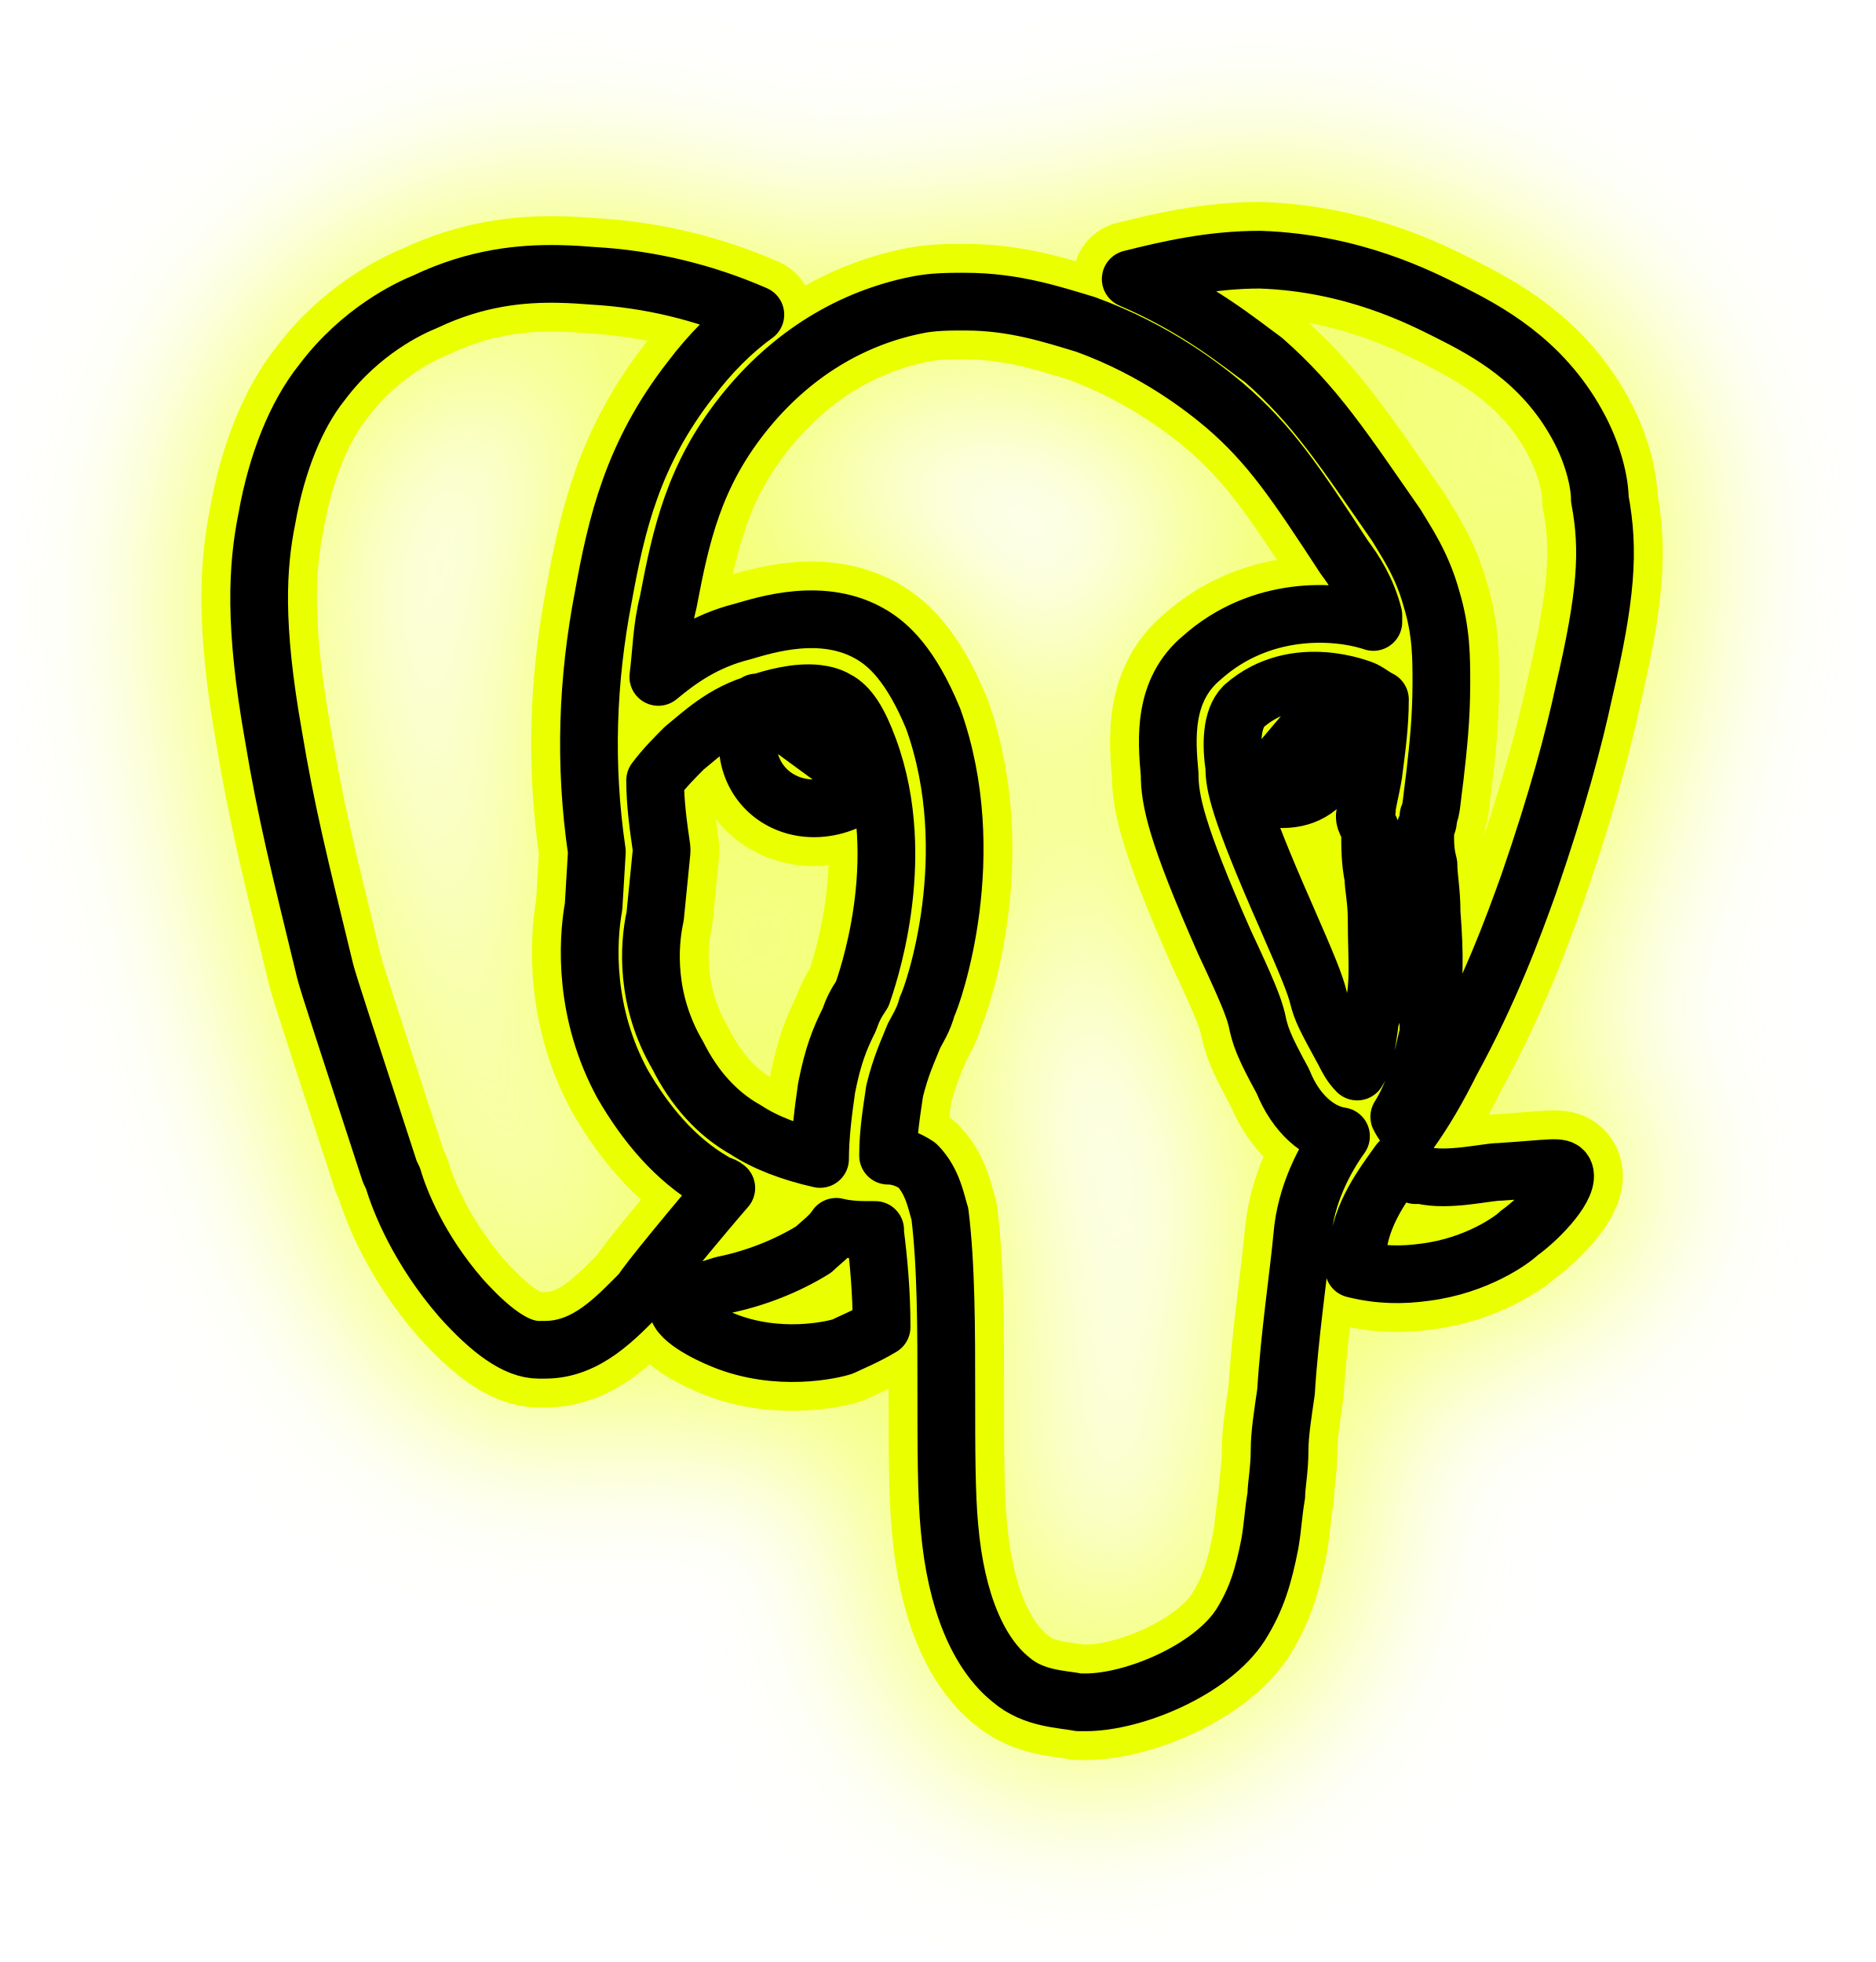
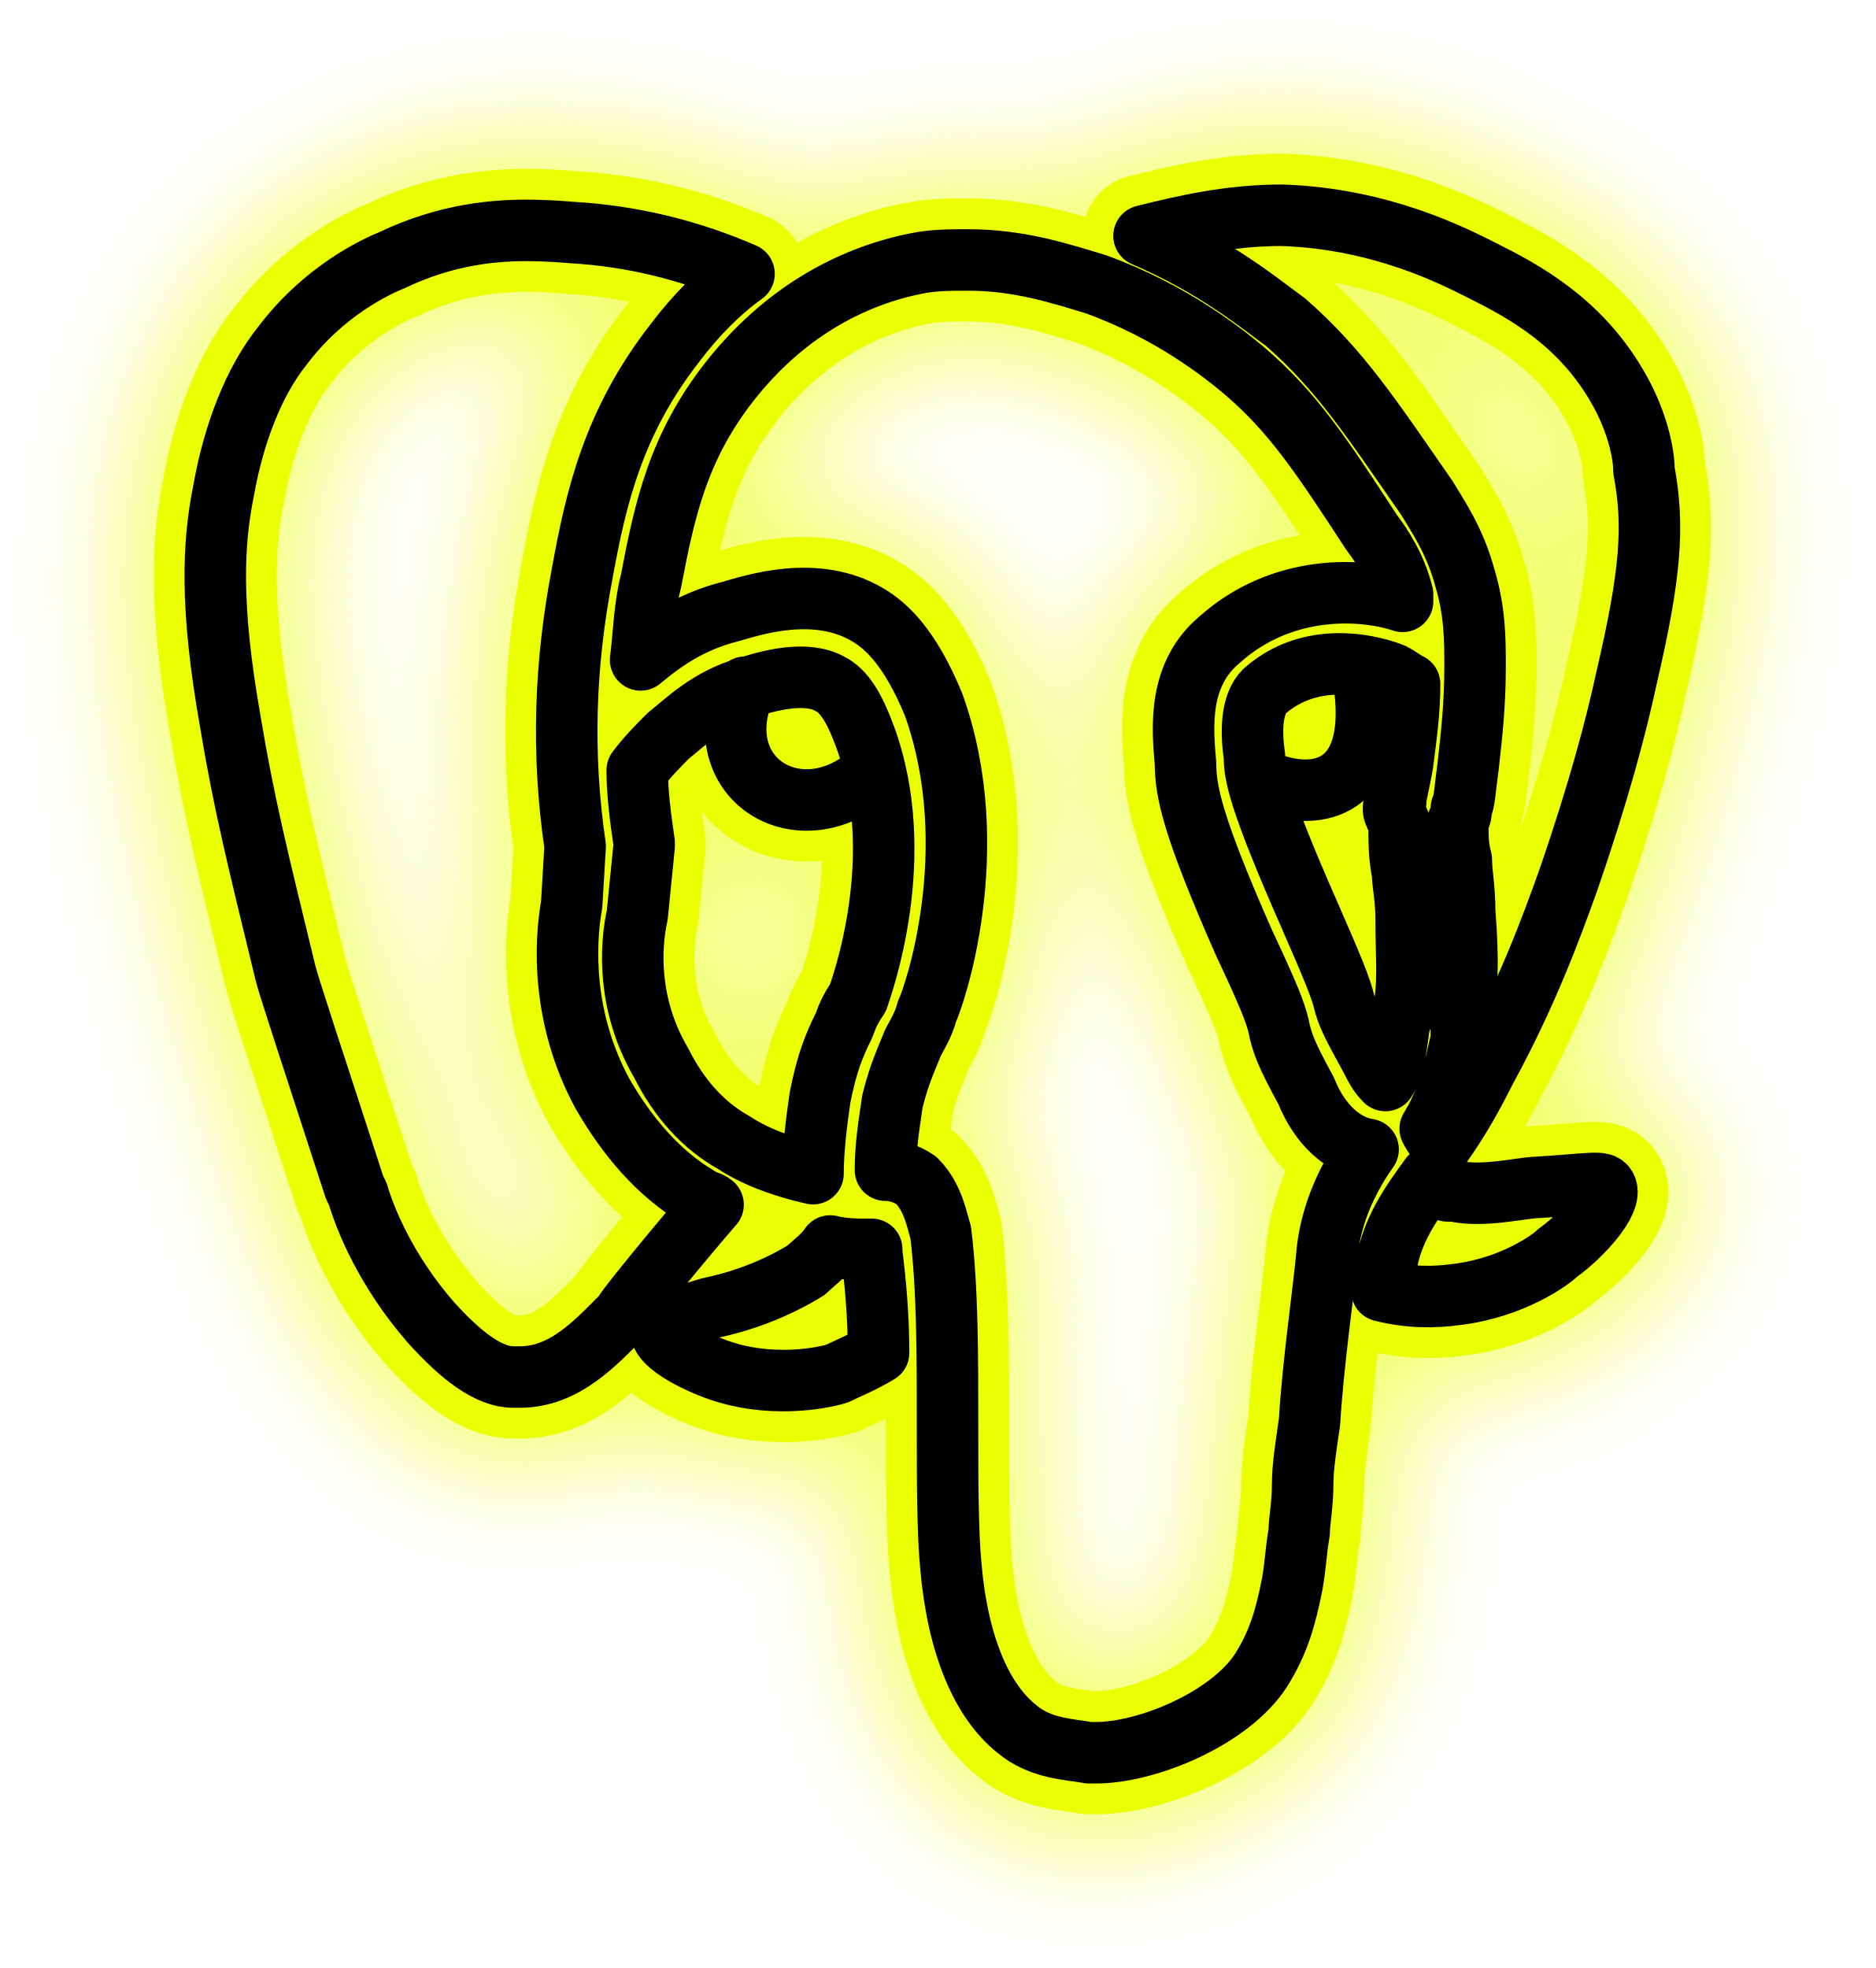
- <svg xmlns="http://www.w3.org/2000/svg" width="65" height="68" viewBox="0 0 65 68" fill="none">
-   <g filter="url(#filter0_f_212:19)">
-     <path d="M43.666 9C41.985 9 40.526 9.333 39.182 9.67C41.538 10.677 42.996 11.912 43.78 12.473C45.576 14.041 46.583 15.613 48.379 18.192C48.711 18.753 49.272 19.537 49.609 20.767C49.947 21.889 49.947 22.786 49.947 23.684C49.947 24.919 49.833 25.926 49.719 26.934C49.61 27.722 49.61 28.059 49.5 28.282C49.5 28.396 49.5 28.506 49.386 28.729C49.386 29.29 49.386 29.517 49.5 29.964C49.5 30.411 49.609 30.862 49.609 31.646C49.723 33.104 49.723 34.111 49.5 35.342V35.793C49.272 36.8 49.049 37.812 48.488 38.705C48.602 38.933 48.712 39.043 48.825 39.266C49.386 38.482 49.833 37.698 50.279 36.805C51.628 34.335 52.412 32.206 52.973 30.639C53.98 27.722 54.541 25.589 54.878 24.021C55.662 20.658 55.776 19.09 55.438 17.295C55.438 16.734 55.215 15.722 54.654 14.715C53.419 12.473 51.514 11.466 50.17 10.791C49.272 10.345 46.916 9.109 43.667 9H43.666ZM19.378 9.495C18.086 9.469 16.51 9.613 14.741 10.454C14.18 10.681 12.498 11.466 11.154 13.257C10.256 14.378 9.586 16.06 9.249 17.965C8.911 19.646 8.798 21.67 9.472 25.48C9.919 28.169 10.37 29.964 11.268 33.66C11.382 34.111 12.051 36.13 13.51 40.615L13.619 40.838C13.847 41.622 14.517 43.304 15.975 44.985C16.983 46.107 17.88 46.781 18.669 46.781H18.888C20.346 46.781 21.358 45.66 22.251 44.762C22.251 44.648 24.384 42.073 25.168 41.175C25.054 41.061 24.835 41.061 24.721 40.948C23.377 40.164 22.365 38.933 21.581 37.584C20.236 35.119 20.346 32.653 20.569 31.418L20.683 29.518C20.237 26.487 20.35 23.575 20.911 20.658C21.358 18.192 21.918 15.727 23.933 13.147C24.607 12.25 25.391 11.466 26.175 10.905C24.384 10.121 22.479 9.67 20.569 9.561C20.206 9.531 19.807 9.504 19.378 9.495L19.378 9.495ZM33.462 10.454C32.902 10.454 32.341 10.454 31.781 10.568C29.538 11.015 27.41 12.25 25.728 14.378C24.047 16.511 23.6 18.525 23.153 20.881C22.925 21.779 22.925 22.563 22.812 23.461C23.486 22.9 24.384 22.226 25.729 21.889C26.512 21.665 28.531 20.995 30.213 22.003C30.773 22.34 31.558 23.014 32.341 24.919C34.023 29.627 32.346 34.449 32.122 34.896C32.008 35.342 31.785 35.679 31.671 35.903C31.448 36.464 31.224 36.914 31.001 37.812C30.887 38.596 30.774 39.271 30.774 40.054C31.111 40.054 31.448 40.164 31.781 40.388C32.341 40.948 32.455 41.736 32.569 42.069C32.792 43.865 32.792 46.107 32.792 48.349C32.792 50.145 32.792 51.827 32.902 52.948C33.129 55.527 33.913 57.318 35.035 58.216C35.818 58.891 36.826 58.886 37.386 59H37.614C39.295 59 41.984 57.879 42.992 56.311C43.552 55.413 43.78 54.629 44.003 53.508C44.117 52.834 44.113 52.501 44.227 51.827C44.227 51.489 44.341 50.929 44.341 50.259C44.341 49.698 44.45 49.024 44.564 48.236C44.678 46.33 45.011 44.093 45.124 42.858C45.239 41.399 45.908 40.164 46.469 39.38C45.685 39.266 44.901 38.596 44.455 37.475C43.78 36.24 43.666 35.903 43.552 35.343C43.443 34.896 43.22 34.335 42.431 32.654C40.749 28.843 40.531 27.722 40.531 26.825C40.417 25.59 40.303 23.912 41.652 22.791C43.666 20.996 46.246 21.11 47.59 21.556V21.329C47.367 20.435 46.92 19.761 46.583 19.314C44.901 16.735 44.003 15.39 42.431 14.046C41.761 13.485 40.08 12.136 37.614 11.243C36.493 10.906 35.144 10.455 33.462 10.455L33.462 10.454ZM45.856 23.601C45.041 23.544 44.004 23.684 43.106 24.472C42.659 24.919 42.659 25.817 42.773 26.601C42.773 27.161 42.883 27.945 44.564 31.76C45.348 33.551 45.572 34.111 45.685 34.562C45.799 35.009 45.909 35.233 46.583 36.463C46.697 36.691 46.807 36.914 47.03 37.138C47.253 36.8 47.367 36.24 47.477 35.342L47.591 35.009C47.814 34.002 47.705 33.214 47.705 31.869C47.705 31.195 47.591 30.748 47.591 30.411C47.477 29.85 47.477 29.403 47.477 28.729C47.253 28.392 47.253 28.282 47.367 28.055C47.367 27.831 47.477 27.498 47.591 26.824C47.705 25.926 47.818 25.142 47.818 24.244C47.591 24.131 47.481 24.021 47.258 23.911C47.258 23.911 46.666 23.658 45.856 23.6L45.856 23.601ZM28.325 24.043C27.611 23.96 26.793 24.192 26.289 24.358C25.054 24.696 24.274 25.48 23.714 25.926C23.377 26.264 23.04 26.601 22.702 27.047C22.702 27.831 22.811 28.62 22.925 29.404V29.517L22.702 31.76C22.479 32.767 22.365 34.672 23.486 36.577C24.047 37.698 24.835 38.596 25.842 39.157C26.517 39.603 27.41 39.941 28.417 40.168C28.417 39.38 28.531 38.482 28.645 37.698C28.868 36.577 29.092 36.017 29.429 35.342C29.543 35.009 29.652 34.786 29.88 34.449C29.989 34.111 31.557 29.85 30.099 25.927C29.766 25.029 29.429 24.468 28.978 24.245C28.785 24.131 28.558 24.07 28.325 24.044L28.325 24.043ZM46.322 24.083C46.851 27.522 44.999 28.051 43.411 27.522L46.322 24.083ZM30.182 27.258C27.854 29.149 24.938 27.247 26.213 24.347L30.182 27.258ZM48.488 40.278C47.928 41.062 47.144 42.073 47.03 43.418C47.03 43.641 47.03 43.755 46.916 43.978C47.814 44.202 48.602 44.202 49.386 44.092C51.181 43.865 52.412 42.967 52.635 42.743C53.419 42.183 54.431 41.062 54.203 40.615C54.094 40.392 53.757 40.501 51.961 40.615C51.514 40.615 50.17 40.952 49.272 40.729H49.049C48.825 40.615 48.602 40.501 48.488 40.278V40.278ZM28.978 42.52C28.755 42.857 28.422 43.081 28.198 43.304C27.301 43.864 26.175 44.315 25.054 44.539C24.047 44.876 23.486 44.876 23.486 45.213C23.372 45.66 24.493 46.221 25.054 46.444C26.963 47.228 28.868 46.781 29.206 46.667C29.429 46.553 29.99 46.33 30.55 45.993C30.55 44.762 30.441 43.641 30.327 42.743V42.629H30.213C29.875 42.629 29.429 42.633 28.978 42.52H28.978Z" stroke="#F0FF4C" stroke-opacity="0.8" stroke-width="6" stroke-linecap="round" stroke-linejoin="round" />
+ <svg xmlns="http://www.w3.org/2000/svg" width="61" height="64" viewBox="0 0 61 64" fill="none">
+   <g filter="url(#filter0_f)">
+     <path d="M44.342 22.083C44.871 25.522 43.019 26.051 41.431 25.522M28.202 25.258C25.874 27.149 22.958 25.247 24.233 22.347M41.687 7C40.005 7 38.547 7.333 37.202 7.67C39.558 8.677 41.017 9.912 41.8 10.473C43.596 12.041 44.603 13.613 46.399 16.192C46.731 16.753 47.292 17.537 47.629 18.767C47.967 19.889 47.967 20.786 47.967 21.684C47.967 22.919 47.853 23.926 47.739 24.934C47.63 25.722 47.63 26.059 47.52 26.282C47.52 26.396 47.52 26.506 47.406 26.729C47.406 27.29 47.406 27.517 47.52 27.964C47.52 28.411 47.629 28.862 47.629 29.646C47.743 31.104 47.743 32.111 47.52 33.342V33.793C47.292 34.8 47.069 35.812 46.508 36.705C46.622 36.933 46.732 37.043 46.846 37.266C47.406 36.482 47.853 35.698 48.3 34.805C49.648 32.335 50.432 30.206 50.993 28.639C52 25.722 52.561 23.589 52.898 22.021C53.682 18.658 53.796 17.09 53.459 15.295C53.459 14.734 53.235 13.722 52.675 12.715C51.44 10.473 49.535 9.466 48.19 8.791C47.292 8.344 44.936 7.109 41.687 7ZM17.398 7.495C16.107 7.469 14.53 7.613 12.761 8.454C12.2 8.681 10.518 9.466 9.174 11.257C8.276 12.378 7.606 14.06 7.269 15.965C6.932 17.646 6.818 19.67 7.492 23.48C7.939 26.169 8.39 27.964 9.288 31.66C9.402 32.111 10.072 34.13 11.53 38.615L11.639 38.838C11.867 39.622 12.537 41.304 13.995 42.985C15.003 44.107 15.9 44.781 16.689 44.781H16.908C18.366 44.781 19.378 43.66 20.271 42.762C20.271 42.648 22.404 40.073 23.188 39.175C23.074 39.061 22.855 39.061 22.741 38.948C21.397 38.164 20.385 36.933 19.601 35.584C18.257 33.119 18.366 30.653 18.59 29.418L18.703 27.518C18.257 24.487 18.37 21.575 18.931 18.658C19.378 16.192 19.938 13.727 21.953 11.147C22.627 10.25 23.411 9.466 24.195 8.905C22.404 8.121 20.499 7.67 18.589 7.561C18.226 7.531 17.828 7.504 17.398 7.495ZM31.483 8.454C30.922 8.454 30.361 8.454 29.801 8.568C27.559 9.015 25.43 10.25 23.748 12.378C22.067 14.511 21.62 16.525 21.174 18.881C20.945 19.779 20.945 20.563 20.832 21.461C21.506 20.9 22.404 20.226 23.749 19.889C24.532 19.665 26.551 18.995 28.233 20.003C28.794 20.34 29.578 21.014 30.361 22.919C32.043 27.627 30.366 32.449 30.142 32.896C30.028 33.342 29.805 33.679 29.691 33.903C29.468 34.464 29.245 34.914 29.021 35.812C28.907 36.596 28.794 37.271 28.794 38.054C29.131 38.054 29.468 38.164 29.801 38.388C30.361 38.948 30.475 39.736 30.589 40.069C30.813 41.865 30.813 44.107 30.813 46.349C30.813 48.145 30.813 49.827 30.922 50.948C31.149 53.527 31.933 55.318 33.055 56.216C33.839 56.891 34.846 56.886 35.406 57H35.634C37.316 57 40.005 55.879 41.012 54.311C41.572 53.413 41.8 52.629 42.023 51.508C42.138 50.834 42.133 50.501 42.247 49.827C42.247 49.489 42.361 48.929 42.361 48.259C42.361 47.698 42.47 47.024 42.584 46.236C42.698 44.33 43.031 42.093 43.145 40.858C43.259 39.399 43.929 38.164 44.489 37.38C43.705 37.266 42.921 36.596 42.475 35.475C41.8 34.24 41.686 33.903 41.572 33.343C41.463 32.896 41.24 32.335 40.451 30.654C38.77 26.843 38.551 25.722 38.551 24.825C38.437 23.59 38.323 21.912 39.672 20.791C41.686 18.996 44.266 19.11 45.61 19.556V19.329C45.387 18.435 44.94 17.761 44.603 17.314C42.921 14.735 42.024 13.39 40.451 12.046C39.781 11.485 38.1 10.136 35.634 9.243C34.513 8.906 33.164 8.454 31.483 8.454ZM43.876 21.601C43.062 21.544 42.024 21.684 41.126 22.472C40.679 22.919 40.679 23.817 40.793 24.601C40.793 25.161 40.903 25.945 42.584 29.76C43.368 31.551 43.592 32.111 43.706 32.562C43.82 33.009 43.929 33.233 44.603 34.463C44.717 34.691 44.827 34.914 45.05 35.138C45.273 34.8 45.387 34.24 45.497 33.342L45.611 33.009C45.834 32.002 45.725 31.213 45.725 29.869C45.725 29.195 45.611 28.748 45.611 28.411C45.497 27.85 45.497 27.403 45.497 26.729C45.273 26.392 45.273 26.282 45.388 26.055C45.388 25.831 45.497 25.498 45.611 24.824C45.725 23.926 45.838 23.142 45.838 22.244C45.611 22.131 45.501 22.021 45.278 21.911C45.278 21.911 44.686 21.658 43.876 21.601ZM26.346 22.043C25.632 21.96 24.813 22.192 24.309 22.358C23.074 22.696 22.295 23.48 21.734 23.926C21.397 24.264 21.06 24.601 20.722 25.047C20.722 25.831 20.832 26.62 20.946 27.404V27.517L20.722 29.76C20.499 30.767 20.385 32.672 21.506 34.577C22.067 35.698 22.855 36.596 23.862 37.157C24.537 37.603 25.43 37.941 26.438 38.168C26.438 37.38 26.552 36.482 26.665 35.698C26.888 34.577 27.112 34.017 27.449 33.342C27.563 33.009 27.672 32.786 27.9 32.449C28.009 32.111 29.577 27.85 28.119 23.927C27.787 23.029 27.449 22.468 26.998 22.245C26.805 22.131 26.578 22.07 26.346 22.043ZM46.508 38.278C45.948 39.062 45.164 40.073 45.05 41.418C45.05 41.641 45.05 41.755 44.936 41.978C45.834 42.202 46.622 42.202 47.406 42.092C49.202 41.865 50.432 40.967 50.655 40.743C51.439 40.183 52.451 39.062 52.223 38.615C52.114 38.392 51.777 38.501 49.981 38.615C49.534 38.615 48.19 38.952 47.292 38.729H47.069C46.846 38.615 46.622 38.501 46.508 38.278ZM26.998 40.52C26.775 40.857 26.442 41.081 26.218 41.304C25.321 41.864 24.195 42.315 23.074 42.539C22.067 42.876 21.506 42.876 21.506 43.213C21.392 43.66 22.514 44.221 23.074 44.444C24.983 45.228 26.889 44.781 27.226 44.667C27.449 44.553 28.01 44.33 28.57 43.993C28.57 42.762 28.461 41.641 28.347 40.743V40.629H28.233C27.896 40.629 27.449 40.633 26.998 40.52Z" stroke="#F0FF4C" stroke-opacity="0.8" stroke-width="6" stroke-linecap="round" stroke-linejoin="round" />
  </g>
-   <path d="M43.666 9C41.985 9 40.526 9.333 39.182 9.67C41.538 10.677 42.996 11.912 43.78 12.473C45.576 14.041 46.583 15.613 48.379 18.192C48.711 18.753 49.272 19.537 49.609 20.767C49.947 21.889 49.947 22.786 49.947 23.684C49.947 24.919 49.833 25.926 49.719 26.934C49.61 27.722 49.61 28.059 49.5 28.282C49.5 28.396 49.5 28.506 49.386 28.729C49.386 29.29 49.386 29.517 49.5 29.964C49.5 30.411 49.609 30.862 49.609 31.646C49.723 33.104 49.723 34.111 49.5 35.342V35.793C49.272 36.8 49.049 37.812 48.488 38.705C48.602 38.933 48.712 39.043 48.825 39.266C49.386 38.482 49.833 37.698 50.279 36.805C51.628 34.335 52.412 32.206 52.973 30.639C53.98 27.722 54.541 25.589 54.878 24.021C55.662 20.658 55.776 19.09 55.438 17.295C55.438 16.734 55.215 15.722 54.654 14.715C53.419 12.473 51.514 11.466 50.17 10.791C49.272 10.345 46.916 9.109 43.667 9H43.666ZM19.378 9.495C18.086 9.469 16.51 9.613 14.741 10.454C14.18 10.681 12.498 11.466 11.154 13.257C10.256 14.378 9.586 16.06 9.249 17.965C8.911 19.646 8.798 21.67 9.472 25.48C9.919 28.169 10.37 29.964 11.268 33.66C11.382 34.111 12.051 36.13 13.51 40.615L13.619 40.838C13.847 41.622 14.517 43.304 15.975 44.985C16.983 46.107 17.88 46.781 18.669 46.781H18.888C20.346 46.781 21.358 45.66 22.251 44.762C22.251 44.648 24.384 42.073 25.168 41.175C25.054 41.061 24.835 41.061 24.721 40.948C23.377 40.164 22.365 38.933 21.581 37.584C20.236 35.119 20.346 32.653 20.569 31.418L20.683 29.518C20.237 26.487 20.35 23.575 20.911 20.658C21.358 18.192 21.918 15.727 23.933 13.147C24.607 12.25 25.391 11.466 26.175 10.905C24.384 10.121 22.479 9.67 20.569 9.561C20.206 9.531 19.807 9.504 19.378 9.495L19.378 9.495ZM33.462 10.454C32.902 10.454 32.341 10.454 31.781 10.568C29.538 11.015 27.41 12.25 25.728 14.378C24.047 16.511 23.6 18.525 23.153 20.881C22.925 21.779 22.925 22.563 22.812 23.461C23.486 22.9 24.384 22.226 25.729 21.889C26.512 21.665 28.531 20.995 30.213 22.003C30.773 22.34 31.557 23.014 32.341 24.919C34.023 29.627 32.346 34.449 32.122 34.896C32.008 35.342 31.785 35.679 31.671 35.903C31.448 36.464 31.224 36.914 31.001 37.812C30.887 38.596 30.774 39.271 30.774 40.055C31.111 40.055 31.448 40.164 31.781 40.388C32.341 40.948 32.455 41.736 32.569 42.069C32.792 43.865 32.792 46.107 32.792 48.349C32.792 50.145 32.792 51.827 32.902 52.948C33.129 55.527 33.913 57.318 35.035 58.216C35.818 58.891 36.826 58.886 37.386 59H37.614C39.295 59 41.984 57.879 42.992 56.311C43.552 55.413 43.78 54.629 44.003 53.508C44.117 52.834 44.113 52.501 44.227 51.827C44.227 51.489 44.341 50.929 44.341 50.259C44.341 49.698 44.45 49.024 44.564 48.236C44.678 46.331 45.011 44.093 45.124 42.858C45.239 41.399 45.908 40.164 46.469 39.38C45.685 39.266 44.901 38.596 44.455 37.475C43.78 36.24 43.666 35.903 43.552 35.343C43.443 34.896 43.22 34.335 42.431 32.654C40.749 28.843 40.531 27.722 40.531 26.825C40.416 25.59 40.303 23.912 41.652 22.791C43.666 20.996 46.246 21.11 47.59 21.556V21.329C47.367 20.435 46.92 19.761 46.583 19.314C44.901 16.735 44.003 15.39 42.431 14.046C41.761 13.485 40.08 12.136 37.614 11.243C36.493 10.906 35.144 10.455 33.462 10.455L33.462 10.454ZM45.856 23.601C45.041 23.544 44.004 23.684 43.106 24.472C42.659 24.919 42.659 25.817 42.773 26.601C42.773 27.161 42.883 27.945 44.564 31.76C45.348 33.551 45.572 34.111 45.685 34.563C45.799 35.009 45.909 35.233 46.583 36.463C46.697 36.691 46.807 36.914 47.03 37.138C47.253 36.8 47.367 36.24 47.477 35.342L47.591 35.009C47.814 34.002 47.705 33.214 47.705 31.869C47.705 31.195 47.591 30.748 47.591 30.411C47.477 29.85 47.477 29.403 47.477 28.729C47.253 28.392 47.253 28.282 47.367 28.055C47.367 27.831 47.477 27.498 47.591 26.824C47.705 25.926 47.818 25.142 47.818 24.244C47.591 24.131 47.481 24.021 47.258 23.911C47.258 23.911 46.666 23.658 45.856 23.6L45.856 23.601ZM28.325 24.043C27.611 23.96 26.793 24.192 26.289 24.358C25.054 24.696 24.274 25.48 23.714 25.926C23.377 26.264 23.04 26.601 22.702 27.047C22.702 27.831 22.811 28.62 22.925 29.404V29.518L22.702 31.76C22.479 32.767 22.365 34.672 23.486 36.577C24.047 37.698 24.835 38.596 25.842 39.157C26.517 39.603 27.41 39.941 28.417 40.168C28.417 39.38 28.531 38.482 28.645 37.698C28.868 36.577 29.092 36.017 29.429 35.342C29.543 35.009 29.652 34.786 29.88 34.449C29.989 34.111 31.557 29.85 30.099 25.927C29.766 25.029 29.429 24.468 28.978 24.245C28.785 24.131 28.558 24.07 28.325 24.044L28.325 24.043ZM46.322 24.083C46.851 27.522 44.999 28.051 43.411 27.522L46.322 24.083ZM30.182 27.258C27.854 29.149 24.938 27.247 26.213 24.347L30.182 27.258ZM48.488 40.278C47.928 41.062 47.144 42.073 47.03 43.418C47.03 43.641 47.03 43.755 46.916 43.978C47.814 44.202 48.602 44.202 49.386 44.092C51.181 43.865 52.412 42.967 52.635 42.743C53.419 42.183 54.431 41.062 54.203 40.615C54.094 40.392 53.756 40.501 51.961 40.615C51.514 40.615 50.17 40.952 49.272 40.729H49.049C48.825 40.615 48.602 40.501 48.488 40.278V40.278ZM28.978 42.52C28.755 42.857 28.422 43.081 28.198 43.304C27.301 43.864 26.175 44.315 25.054 44.539C24.047 44.876 23.486 44.876 23.486 45.213C23.372 45.66 24.493 46.221 25.054 46.444C26.963 47.228 28.868 46.781 29.206 46.667C29.429 46.553 29.99 46.33 30.55 45.993C30.55 44.762 30.441 43.641 30.327 42.743V42.629H30.213C29.875 42.629 29.429 42.633 28.978 42.52H28.978Z" stroke="#EAFF00" stroke-width="4" stroke-linecap="round" stroke-linejoin="round" />
-   <path d="M43.666 9C41.985 9 40.526 9.333 39.182 9.67C41.538 10.677 42.996 11.912 43.78 12.473C45.576 14.041 46.583 15.613 48.379 18.192C48.711 18.753 49.272 19.537 49.609 20.767C49.947 21.889 49.947 22.786 49.947 23.684C49.947 24.919 49.833 25.926 49.719 26.934C49.61 27.722 49.61 28.059 49.5 28.282C49.5 28.396 49.5 28.506 49.386 28.729C49.386 29.29 49.386 29.517 49.5 29.964C49.5 30.411 49.609 30.862 49.609 31.646C49.723 33.104 49.723 34.111 49.5 35.342V35.793C49.272 36.8 49.049 37.812 48.488 38.705C48.602 38.933 48.712 39.043 48.825 39.266C49.386 38.482 49.833 37.698 50.279 36.805C51.628 34.335 52.412 32.206 52.973 30.639C53.98 27.722 54.541 25.589 54.878 24.021C55.662 20.658 55.776 19.09 55.438 17.295C55.438 16.734 55.215 15.722 54.654 14.715C53.419 12.473 51.514 11.466 50.17 10.791C49.272 10.345 46.916 9.11 43.667 9H43.666ZM19.378 9.495C18.086 9.469 16.51 9.613 14.741 10.454C14.18 10.681 12.498 11.466 11.154 13.257C10.256 14.378 9.586 16.06 9.249 17.965C8.911 19.646 8.798 21.67 9.472 25.48C9.919 28.169 10.37 29.964 11.268 33.66C11.382 34.111 12.051 36.13 13.51 40.615L13.619 40.838C13.847 41.622 14.517 43.304 15.975 44.985C16.983 46.107 17.88 46.781 18.669 46.781H18.888C20.346 46.781 21.358 45.66 22.251 44.762C22.251 44.648 24.384 42.073 25.168 41.175C25.054 41.061 24.835 41.061 24.721 40.948C23.377 40.164 22.365 38.933 21.581 37.584C20.236 35.119 20.346 32.653 20.569 31.418L20.683 29.518C20.237 26.487 20.35 23.575 20.911 20.658C21.358 18.192 21.918 15.727 23.933 13.147C24.607 12.25 25.391 11.466 26.175 10.905C24.384 10.121 22.479 9.67 20.569 9.561C20.206 9.531 19.807 9.504 19.378 9.495L19.378 9.495ZM33.462 10.454C32.902 10.454 32.341 10.454 31.781 10.568C29.538 11.015 27.41 12.25 25.728 14.378C24.047 16.511 23.6 18.525 23.153 20.881C22.925 21.779 22.925 22.563 22.812 23.461C23.486 22.9 24.384 22.226 25.729 21.889C26.512 21.665 28.531 20.995 30.213 22.003C30.773 22.34 31.557 23.014 32.341 24.919C34.023 29.627 32.346 34.449 32.122 34.896C32.008 35.342 31.785 35.679 31.671 35.903C31.448 36.464 31.224 36.914 31.001 37.812C30.887 38.596 30.774 39.271 30.774 40.054C31.111 40.054 31.448 40.164 31.781 40.388C32.341 40.948 32.455 41.736 32.569 42.069C32.792 43.865 32.792 46.107 32.792 48.349C32.792 50.145 32.792 51.827 32.902 52.948C33.129 55.527 33.913 57.318 35.035 58.216C35.818 58.891 36.826 58.886 37.386 59H37.614C39.295 59 41.984 57.879 42.992 56.311C43.552 55.413 43.78 54.629 44.003 53.508C44.117 52.834 44.113 52.501 44.227 51.827C44.227 51.489 44.341 50.929 44.341 50.259C44.341 49.698 44.45 49.024 44.564 48.236C44.678 46.331 45.011 44.093 45.124 42.858C45.239 41.399 45.908 40.164 46.469 39.38C45.685 39.266 44.901 38.596 44.455 37.475C43.78 36.24 43.666 35.903 43.552 35.343C43.443 34.896 43.22 34.335 42.431 32.654C40.749 28.843 40.531 27.722 40.531 26.825C40.416 25.59 40.303 23.912 41.652 22.791C43.666 20.996 46.246 21.11 47.59 21.556V21.329C47.367 20.435 46.92 19.761 46.583 19.314C44.901 16.735 44.003 15.39 42.431 14.046C41.761 13.485 40.08 12.136 37.614 11.243C36.493 10.906 35.144 10.455 33.462 10.455L33.462 10.454ZM45.856 23.601C45.041 23.544 44.004 23.684 43.106 24.472C42.659 24.919 42.659 25.817 42.773 26.601C42.773 27.161 42.883 27.945 44.564 31.76C45.348 33.551 45.572 34.111 45.685 34.563C45.799 35.009 45.909 35.233 46.583 36.463C46.697 36.691 46.807 36.914 47.03 37.138C47.253 36.8 47.367 36.24 47.477 35.342L47.591 35.009C47.814 34.002 47.705 33.214 47.705 31.869C47.705 31.195 47.591 30.748 47.591 30.411C47.477 29.85 47.477 29.403 47.477 28.729C47.253 28.392 47.253 28.282 47.367 28.055C47.367 27.831 47.477 27.498 47.591 26.824C47.705 25.926 47.818 25.142 47.818 24.244C47.591 24.131 47.481 24.021 47.258 23.911C47.258 23.911 46.666 23.658 45.856 23.6L45.856 23.601ZM28.325 24.043C27.611 23.96 26.793 24.192 26.289 24.358C25.054 24.696 24.274 25.48 23.714 25.926C23.377 26.264 23.04 26.601 22.702 27.047C22.702 27.831 22.811 28.62 22.925 29.404V29.518L22.702 31.76C22.479 32.767 22.365 34.672 23.486 36.577C24.047 37.698 24.835 38.596 25.842 39.157C26.517 39.603 27.41 39.941 28.417 40.168C28.417 39.38 28.531 38.482 28.645 37.698C28.868 36.577 29.092 36.017 29.429 35.342C29.543 35.009 29.652 34.786 29.88 34.449C29.989 34.111 31.557 29.85 30.099 25.927C29.766 25.029 29.429 24.468 28.978 24.245C28.785 24.131 28.558 24.07 28.325 24.044L28.325 24.043ZM46.322 24.083C46.851 27.522 44.999 28.051 43.411 27.522L46.322 24.083ZM30.182 27.258C27.854 29.149 24.938 27.247 26.213 24.347L30.182 27.258ZM48.488 40.278C47.928 41.062 47.144 42.073 47.03 43.418C47.03 43.641 47.03 43.755 46.916 43.978C47.814 44.202 48.602 44.202 49.386 44.092C51.181 43.865 52.412 42.967 52.635 42.743C53.419 42.183 54.431 41.062 54.203 40.615C54.094 40.392 53.756 40.501 51.961 40.615C51.514 40.615 50.17 40.952 49.272 40.729H49.049C48.825 40.615 48.602 40.501 48.488 40.278V40.278ZM28.978 42.52C28.755 42.857 28.422 43.081 28.198 43.304C27.301 43.864 26.175 44.315 25.054 44.539C24.047 44.876 23.486 44.876 23.486 45.213C23.372 45.66 24.493 46.221 25.054 46.444C26.963 47.228 28.868 46.781 29.206 46.667C29.429 46.553 29.99 46.33 30.55 45.993C30.55 44.762 30.441 43.641 30.327 42.743V42.629H30.213C29.875 42.629 29.429 42.633 28.978 42.52H28.978Z" stroke="black" stroke-width="2" stroke-linecap="round" stroke-linejoin="round" />
+   <path d="M44.342 22.083C44.871 25.522 43.019 26.051 41.431 25.522M28.202 25.258C25.874 27.149 22.958 25.247 24.233 22.347M41.687 7C40.005 7 38.547 7.333 37.202 7.67C39.558 8.677 41.017 9.912 41.8 10.473C43.596 12.041 44.603 13.613 46.399 16.192C46.731 16.753 47.292 17.537 47.629 18.767C47.967 19.889 47.967 20.786 47.967 21.684C47.967 22.919 47.853 23.926 47.739 24.934C47.63 25.722 47.63 26.059 47.52 26.282C47.52 26.396 47.52 26.506 47.406 26.729C47.406 27.29 47.406 27.517 47.52 27.964C47.52 28.411 47.629 28.862 47.629 29.646C47.743 31.104 47.743 32.111 47.52 33.342V33.793C47.292 34.8 47.069 35.812 46.508 36.705C46.622 36.933 46.732 37.043 46.846 37.266C47.406 36.482 47.853 35.698 48.3 34.805C49.648 32.335 50.432 30.206 50.993 28.639C52 25.722 52.561 23.589 52.898 22.021C53.682 18.658 53.796 17.09 53.459 15.295C53.459 14.734 53.235 13.722 52.675 12.715C51.44 10.473 49.535 9.466 48.19 8.791C47.292 8.344 44.936 7.109 41.687 7ZM17.398 7.495C16.107 7.469 14.53 7.613 12.761 8.454C12.2 8.681 10.518 9.466 9.174 11.257C8.276 12.378 7.606 14.06 7.269 15.965C6.932 17.646 6.818 19.67 7.492 23.48C7.939 26.169 8.39 27.964 9.288 31.66C9.402 32.111 10.072 34.13 11.53 38.615L11.639 38.838C11.867 39.622 12.537 41.304 13.995 42.985C15.003 44.107 15.9 44.781 16.689 44.781H16.908C18.366 44.781 19.378 43.66 20.271 42.762C20.271 42.648 22.404 40.073 23.188 39.175C23.074 39.061 22.855 39.061 22.741 38.948C21.397 38.164 20.385 36.933 19.601 35.584C18.257 33.119 18.366 30.653 18.59 29.418L18.703 27.518C18.257 24.487 18.37 21.575 18.931 18.658C19.378 16.192 19.938 13.727 21.953 11.147C22.627 10.25 23.411 9.466 24.195 8.905C22.404 8.121 20.499 7.67 18.589 7.561C18.226 7.531 17.828 7.504 17.398 7.495ZM31.483 8.454C30.922 8.454 30.361 8.454 29.801 8.568C27.559 9.015 25.43 10.25 23.748 12.378C22.067 14.511 21.62 16.525 21.173 18.881C20.945 19.779 20.945 20.563 20.832 21.461C21.506 20.9 22.404 20.226 23.749 19.889C24.532 19.665 26.551 18.995 28.233 20.003C28.794 20.34 29.578 21.014 30.361 22.919C32.043 27.627 30.366 32.449 30.142 32.896C30.028 33.342 29.805 33.679 29.691 33.903C29.468 34.464 29.245 34.914 29.021 35.812C28.907 36.596 28.794 37.271 28.794 38.055C29.131 38.055 29.468 38.164 29.801 38.388C30.361 38.948 30.475 39.736 30.589 40.069C30.813 41.865 30.813 44.107 30.813 46.349C30.813 48.145 30.813 49.827 30.922 50.948C31.149 53.527 31.933 55.318 33.055 56.216C33.839 56.891 34.846 56.886 35.406 57H35.634C37.316 57 40.005 55.879 41.012 54.311C41.572 53.413 41.8 52.629 42.023 51.508C42.138 50.834 42.133 50.501 42.247 49.827C42.247 49.489 42.361 48.929 42.361 48.259C42.361 47.698 42.47 47.024 42.584 46.236C42.698 44.331 43.031 42.093 43.145 40.858C43.259 39.399 43.929 38.164 44.489 37.38C43.705 37.266 42.921 36.596 42.475 35.475C41.8 34.24 41.686 33.903 41.572 33.343C41.463 32.896 41.24 32.335 40.451 30.654C38.77 26.843 38.551 25.722 38.551 24.825C38.437 23.59 38.323 21.912 39.672 20.791C41.686 18.996 44.266 19.11 45.61 19.556V19.329C45.387 18.435 44.94 17.761 44.603 17.314C42.921 14.735 42.023 13.39 40.451 12.046C39.781 11.485 38.1 10.136 35.634 9.243C34.513 8.906 33.164 8.454 31.483 8.454ZM43.876 21.601C43.062 21.544 42.024 21.684 41.126 22.472C40.679 22.919 40.679 23.817 40.793 24.601C40.793 25.161 40.903 25.945 42.584 29.76C43.368 31.551 43.592 32.111 43.706 32.563C43.82 33.009 43.929 33.233 44.603 34.463C44.717 34.691 44.827 34.914 45.05 35.138C45.273 34.8 45.387 34.24 45.497 33.342L45.611 33.009C45.834 32.002 45.725 31.213 45.725 29.869C45.725 29.195 45.611 28.748 45.611 28.411C45.497 27.85 45.497 27.403 45.497 26.729C45.273 26.392 45.273 26.282 45.388 26.055C45.388 25.831 45.497 25.498 45.611 24.824C45.725 23.926 45.838 23.142 45.838 22.244C45.611 22.131 45.501 22.021 45.278 21.911C45.278 21.911 44.686 21.658 43.876 21.601ZM26.346 22.043C25.632 21.96 24.813 22.192 24.309 22.358C23.074 22.696 22.295 23.48 21.734 23.926C21.397 24.264 21.06 24.601 20.722 25.047C20.722 25.831 20.832 26.62 20.946 27.404V27.518L20.722 29.76C20.499 30.767 20.385 32.672 21.506 34.577C22.067 35.698 22.855 36.596 23.862 37.157C24.537 37.603 25.43 37.941 26.438 38.168C26.438 37.38 26.552 36.482 26.665 35.698C26.888 34.577 27.112 34.017 27.449 33.342C27.563 33.009 27.672 32.786 27.9 32.449C28.009 32.111 29.577 27.85 28.119 23.927C27.787 23.029 27.449 22.468 26.998 22.245C26.805 22.131 26.578 22.07 26.346 22.043ZM46.508 38.278C45.948 39.062 45.164 40.073 45.05 41.418C45.05 41.641 45.05 41.755 44.936 41.978C45.834 42.202 46.622 42.202 47.406 42.092C49.202 41.865 50.432 40.967 50.655 40.743C51.439 40.183 52.451 39.062 52.223 38.615C52.114 38.392 51.777 38.501 49.981 38.615C49.534 38.615 48.19 38.952 47.292 38.729H47.069C46.846 38.615 46.622 38.501 46.508 38.278ZM26.998 40.52C26.775 40.857 26.442 41.081 26.218 41.304C25.321 41.864 24.195 42.315 23.074 42.539C22.067 42.876 21.506 42.876 21.506 43.213C21.392 43.66 22.514 44.221 23.074 44.444C24.983 45.228 26.889 44.781 27.226 44.667C27.449 44.553 28.01 44.33 28.57 43.993C28.57 42.762 28.461 41.641 28.347 40.743V40.629H28.233C27.896 40.629 27.449 40.633 26.998 40.52Z" stroke="#EAFF00" stroke-width="4" stroke-linecap="round" stroke-linejoin="round" />
+   <path d="M44.342 22.083C44.871 25.522 43.019 26.051 41.431 25.522M28.202 25.258C25.874 27.149 22.958 25.247 24.233 22.347M41.687 7C40.005 7 38.547 7.333 37.202 7.67C39.558 8.677 41.017 9.912 41.8 10.473C43.596 12.041 44.603 13.613 46.399 16.192C46.731 16.753 47.292 17.537 47.629 18.767C47.967 19.889 47.967 20.786 47.967 21.684C47.967 22.919 47.853 23.926 47.739 24.934C47.63 25.722 47.63 26.059 47.52 26.282C47.52 26.396 47.52 26.506 47.406 26.729C47.406 27.29 47.406 27.517 47.52 27.964C47.52 28.411 47.629 28.862 47.629 29.646C47.743 31.104 47.743 32.111 47.52 33.342V33.793C47.292 34.8 47.069 35.812 46.508 36.705C46.622 36.933 46.732 37.043 46.846 37.266C47.406 36.482 47.853 35.698 48.3 34.805C49.648 32.335 50.432 30.206 50.993 28.639C52 25.722 52.561 23.589 52.898 22.021C53.682 18.658 53.796 17.09 53.459 15.295C53.459 14.734 53.235 13.722 52.675 12.715C51.44 10.473 49.535 9.466 48.19 8.791C47.292 8.344 44.936 7.109 41.687 7ZM17.398 7.495C16.107 7.469 14.53 7.613 12.761 8.454C12.2 8.681 10.518 9.466 9.174 11.257C8.276 12.378 7.606 14.06 7.269 15.965C6.932 17.646 6.818 19.67 7.492 23.48C7.939 26.169 8.39 27.964 9.288 31.66C9.402 32.111 10.072 34.13 11.53 38.615L11.639 38.838C11.867 39.622 12.537 41.304 13.995 42.985C15.003 44.107 15.9 44.781 16.689 44.781H16.908C18.366 44.781 19.378 43.66 20.271 42.762C20.271 42.648 22.404 40.073 23.188 39.175C23.074 39.061 22.855 39.061 22.741 38.948C21.397 38.164 20.385 36.933 19.601 35.584C18.257 33.119 18.366 30.653 18.59 29.418L18.703 27.518C18.257 24.487 18.37 21.575 18.931 18.658C19.378 16.192 19.938 13.727 21.953 11.147C22.627 10.25 23.411 9.466 24.195 8.905C22.404 8.121 20.499 7.67 18.589 7.561C18.226 7.531 17.828 7.504 17.398 7.495ZM31.483 8.454C30.922 8.454 30.361 8.454 29.801 8.568C27.559 9.015 25.43 10.25 23.748 12.378C22.067 14.511 21.62 16.525 21.173 18.881C20.945 19.779 20.945 20.563 20.832 21.461C21.506 20.9 22.404 20.226 23.749 19.889C24.532 19.665 26.551 18.995 28.233 20.003C28.794 20.34 29.578 21.014 30.361 22.919C32.043 27.627 30.366 32.449 30.142 32.896C30.028 33.342 29.805 33.679 29.691 33.903C29.468 34.464 29.245 34.914 29.021 35.812C28.907 36.596 28.794 37.271 28.794 38.054C29.131 38.054 29.468 38.164 29.801 38.388C30.361 38.948 30.475 39.736 30.589 40.069C30.813 41.865 30.813 44.107 30.813 46.349C30.813 48.145 30.813 49.827 30.922 50.948C31.149 53.527 31.933 55.318 33.055 56.216C33.839 56.891 34.846 56.886 35.406 57H35.634C37.316 57 40.005 55.879 41.012 54.311C41.572 53.413 41.8 52.629 42.023 51.508C42.138 50.834 42.133 50.501 42.247 49.827C42.247 49.489 42.361 48.929 42.361 48.259C42.361 47.698 42.47 47.024 42.584 46.236C42.698 44.331 43.031 42.093 43.145 40.858C43.259 39.399 43.929 38.164 44.489 37.38C43.705 37.266 42.921 36.596 42.475 35.475C41.8 34.24 41.686 33.903 41.572 33.343C41.463 32.896 41.24 32.335 40.451 30.654C38.77 26.843 38.551 25.722 38.551 24.825C38.437 23.59 38.323 21.912 39.672 20.791C41.686 18.996 44.266 19.11 45.61 19.556V19.329C45.387 18.435 44.94 17.761 44.603 17.314C42.921 14.735 42.023 13.39 40.451 12.046C39.781 11.485 38.1 10.136 35.634 9.243C34.513 8.906 33.164 8.454 31.483 8.454ZM43.876 21.601C43.062 21.544 42.024 21.684 41.126 22.472C40.679 22.919 40.679 23.817 40.793 24.601C40.793 25.161 40.903 25.945 42.584 29.76C43.368 31.551 43.592 32.111 43.706 32.563C43.82 33.009 43.929 33.233 44.603 34.463C44.717 34.691 44.827 34.914 45.05 35.138C45.273 34.8 45.387 34.24 45.497 33.342L45.611 33.009C45.834 32.002 45.725 31.213 45.725 29.869C45.725 29.195 45.611 28.748 45.611 28.411C45.497 27.85 45.497 27.403 45.497 26.729C45.273 26.392 45.273 26.282 45.388 26.055C45.388 25.831 45.497 25.498 45.611 24.824C45.725 23.926 45.838 23.142 45.838 22.244C45.611 22.131 45.501 22.021 45.278 21.911C45.278 21.911 44.686 21.658 43.876 21.601ZM26.346 22.043C25.632 21.96 24.813 22.192 24.309 22.358C23.074 22.696 22.295 23.48 21.734 23.926C21.397 24.264 21.06 24.601 20.722 25.047C20.722 25.831 20.832 26.62 20.946 27.404V27.518L20.722 29.76C20.499 30.767 20.385 32.672 21.506 34.577C22.067 35.698 22.855 36.596 23.862 37.157C24.537 37.603 25.43 37.941 26.438 38.168C26.438 37.38 26.552 36.482 26.665 35.698C26.888 34.577 27.112 34.017 27.449 33.342C27.563 33.009 27.672 32.786 27.9 32.449C28.009 32.111 29.577 27.85 28.119 23.927C27.787 23.029 27.449 22.468 26.998 22.245C26.805 22.131 26.578 22.07 26.346 22.043ZM46.508 38.278C45.948 39.062 45.164 40.073 45.05 41.418C45.05 41.641 45.05 41.755 44.936 41.978C45.834 42.202 46.622 42.202 47.406 42.092C49.202 41.865 50.432 40.967 50.655 40.743C51.439 40.183 52.451 39.062 52.223 38.615C52.114 38.392 51.777 38.501 49.981 38.615C49.534 38.615 48.19 38.952 47.292 38.729H47.069C46.846 38.615 46.622 38.501 46.508 38.278ZM26.998 40.52C26.775 40.857 26.442 41.081 26.218 41.304C25.321 41.864 24.195 42.315 23.074 42.539C22.067 42.876 21.506 42.876 21.506 43.213C21.392 43.66 22.514 44.221 23.074 44.444C24.983 45.228 26.889 44.781 27.226 44.667C27.449 44.553 28.01 44.33 28.57 43.993C28.57 42.762 28.461 41.641 28.347 40.743V40.629H28.233C27.896 40.629 27.449 40.633 26.998 40.52Z" stroke="black" stroke-width="2" stroke-linecap="round" stroke-linejoin="round" />
  <defs>
-     <filter id="filter0_f_212:19" x="0.544" y="0.564" width="63.509" height="66.872" filterUnits="userSpaceOnUse" color-interpolation-filters="sRGB">
+     <filter id="filter0_f" x="0.43" y="0.43" width="59.777" height="63.14" filterUnits="userSpaceOnUse" color-interpolation-filters="sRGB">
      <feFlood flood-opacity="0" result="BackgroundImageFix" />
      <feBlend mode="normal" in="SourceGraphic" in2="BackgroundImageFix" result="shape" />
-       <feGaussianBlur stdDeviation="2.718" result="effect1_foregroundBlur_212:19" />
+       <feGaussianBlur stdDeviation="1.785" result="effect1_foregroundBlur_212:19" />
    </filter>
  </defs>
</svg>
